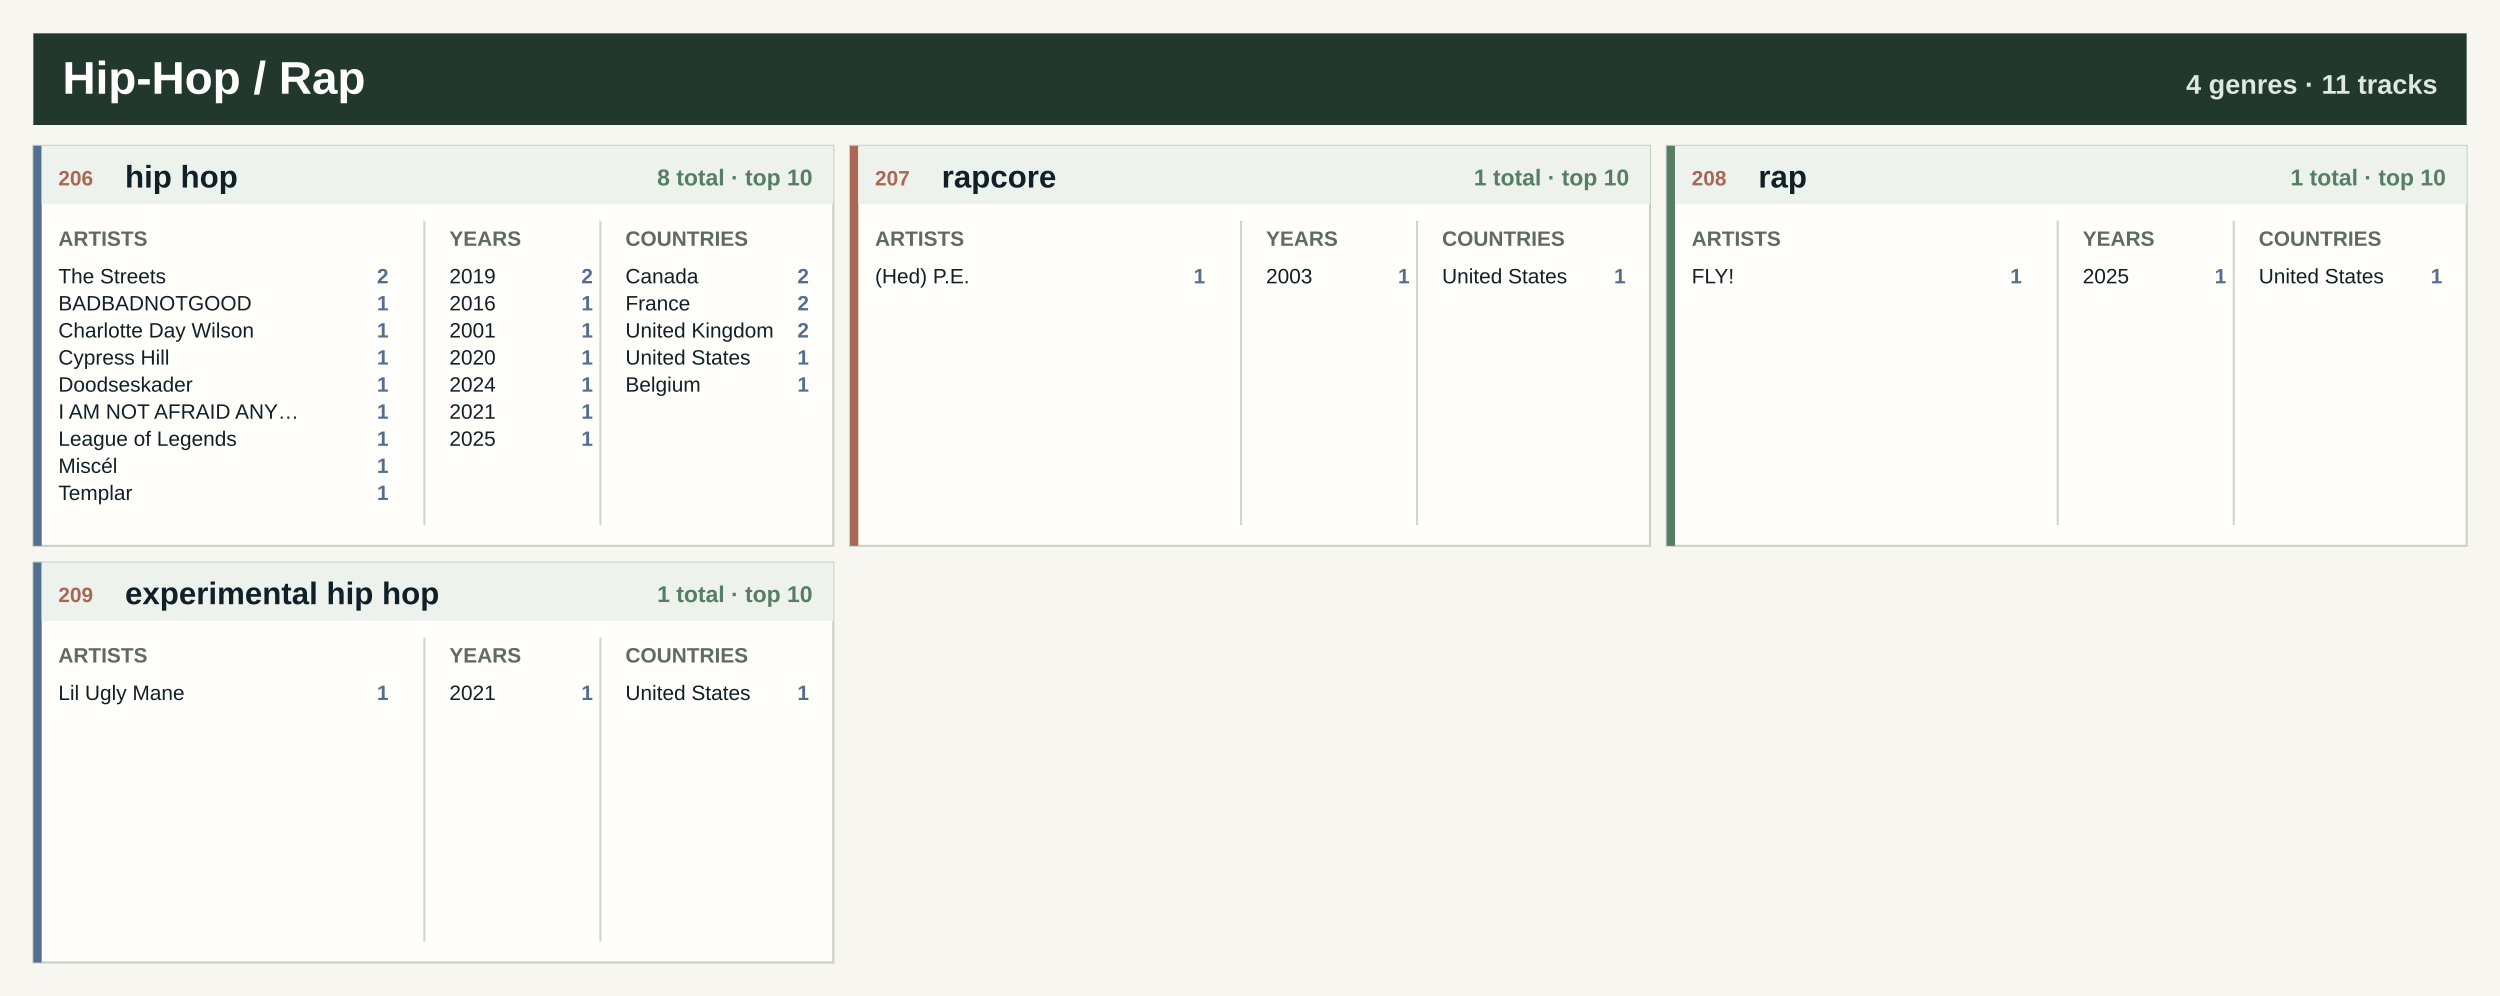
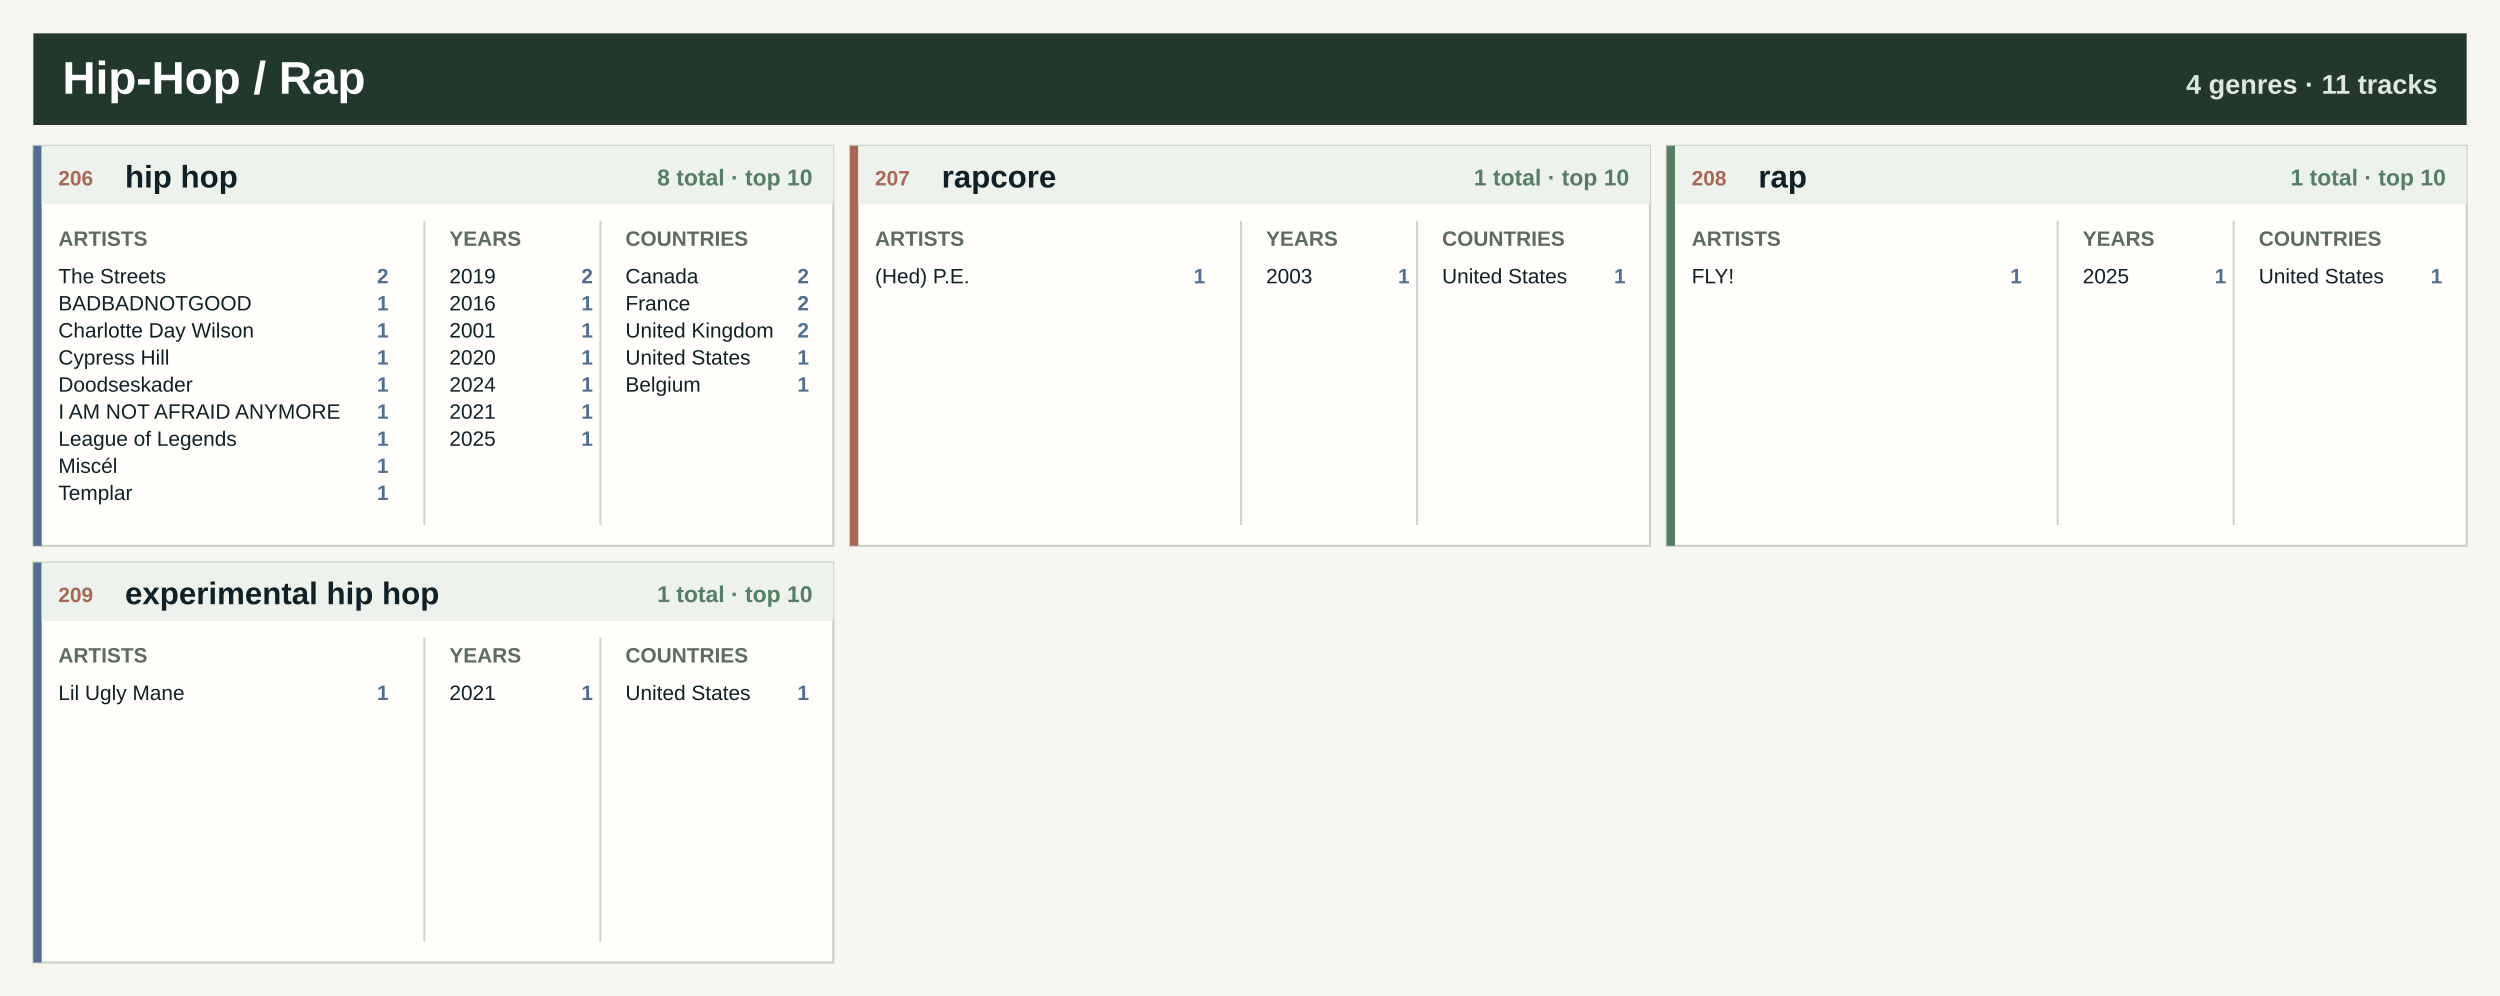
<svg xmlns="http://www.w3.org/2000/svg" width="1200" height="478" viewBox="0 0 1200 478" role="img" aria-label="Hip-Hop / Rap genre atlas">
  <rect width="1200" height="478" fill="#f7f6f0" />
  <rect x="16" y="16" width="1168" height="44" fill="#22382d" />
  <text x="30.0" y="45.0" font-family="Segoe UI, Arial, sans-serif" font-size="22" font-weight="800" fill="#ffffff" text-anchor="start">Hip-Hop / Rap</text>
  <text x="1170.0" y="45.0" font-family="Segoe UI, Arial, sans-serif" font-size="13" font-weight="800" fill="#dfe8df" text-anchor="end">4 genres · 11 tracks</text>
  <rect x="16.0" y="70.0" width="384.0" height="192" fill="#fffefa" stroke="#c7d0c7" />
  <rect x="16.0" y="70.0" width="4" height="192" fill="#526f92" />
  <rect x="20.0" y="70.0" width="380.0" height="28" fill="#edf2ed" />
  <text x="28.0" y="89.0" font-family="Segoe UI, Arial, sans-serif" font-size="10" font-weight="800" fill="#a96855" text-anchor="start">206</text>
  <text x="60.0" y="90.0" font-family="Segoe UI, Arial, sans-serif" font-size="15" font-weight="800" fill="#102027" text-anchor="start">hip hop</text>
  <text x="390.0" y="89.0" font-family="Segoe UI, Arial, sans-serif" font-size="11" font-weight="800" fill="#557e64" text-anchor="end">8 total · top 10</text>
  <text x="28.0" y="118.0" font-family="Segoe UI, Arial, sans-serif" font-size="10" font-weight="800" fill="#5d6b62" text-anchor="start">ARTISTS</text>
  <text x="215.7" y="118.0" font-family="Segoe UI, Arial, sans-serif" font-size="10" font-weight="800" fill="#5d6b62" text-anchor="start">YEARS</text>
  <text x="300.2" y="118.0" font-family="Segoe UI, Arial, sans-serif" font-size="10" font-weight="800" fill="#5d6b62" text-anchor="start">COUNTRIES</text>
  <line x1="203.7" y1="106" x2="203.7" y2="252" stroke="#cfd6ce" />
  <line x1="288.2" y1="106" x2="288.2" y2="252" stroke="#cfd6ce" />
  <text x="28.0" y="136.0" font-family="Segoe UI, Arial, sans-serif" font-size="10" font-weight="400" fill="#102027" text-anchor="start">The Streets</text>
  <text x="186.5" y="136.0" font-family="Segoe UI, Arial, sans-serif" font-size="10" font-weight="800" fill="#526f92" text-anchor="end">2</text>
  <text x="28.0" y="149.0" font-family="Segoe UI, Arial, sans-serif" font-size="10" font-weight="400" fill="#102027" text-anchor="start">BADBADNOTGOOD</text>
  <text x="186.5" y="149.0" font-family="Segoe UI, Arial, sans-serif" font-size="10" font-weight="800" fill="#526f92" text-anchor="end">1</text>
  <text x="28.0" y="162.0" font-family="Segoe UI, Arial, sans-serif" font-size="10" font-weight="400" fill="#102027" text-anchor="start">Charlotte Day Wilson</text>
  <text x="186.5" y="162.0" font-family="Segoe UI, Arial, sans-serif" font-size="10" font-weight="800" fill="#526f92" text-anchor="end">1</text>
  <text x="28.0" y="175.0" font-family="Segoe UI, Arial, sans-serif" font-size="10" font-weight="400" fill="#102027" text-anchor="start">Cypress Hill</text>
  <text x="186.5" y="175.0" font-family="Segoe UI, Arial, sans-serif" font-size="10" font-weight="800" fill="#526f92" text-anchor="end">1</text>
  <text x="28.0" y="188.0" font-family="Segoe UI, Arial, sans-serif" font-size="10" font-weight="400" fill="#102027" text-anchor="start">Doodseskader</text>
  <text x="186.5" y="188.0" font-family="Segoe UI, Arial, sans-serif" font-size="10" font-weight="800" fill="#526f92" text-anchor="end">1</text>
-   <text x="28.0" y="201.0" font-family="Segoe UI, Arial, sans-serif" font-size="10" font-weight="400" fill="#102027" text-anchor="start">I AM NOT AFRAID ANY…</text>
+   <text x="28.0" y="201.0" font-family="Segoe UI, Arial, sans-serif" font-size="10" font-weight="400" fill="#102027" text-anchor="start">I AM NOT AFRAID ANYMORE</text>
  <text x="186.5" y="201.0" font-family="Segoe UI, Arial, sans-serif" font-size="10" font-weight="800" fill="#526f92" text-anchor="end">1</text>
  <text x="28.0" y="214.0" font-family="Segoe UI, Arial, sans-serif" font-size="10" font-weight="400" fill="#102027" text-anchor="start">League of Legends</text>
  <text x="186.5" y="214.0" font-family="Segoe UI, Arial, sans-serif" font-size="10" font-weight="800" fill="#526f92" text-anchor="end">1</text>
  <text x="28.0" y="227.0" font-family="Segoe UI, Arial, sans-serif" font-size="10" font-weight="400" fill="#102027" text-anchor="start">Miscél</text>
  <text x="186.5" y="227.0" font-family="Segoe UI, Arial, sans-serif" font-size="10" font-weight="800" fill="#526f92" text-anchor="end">1</text>
  <text x="28.0" y="240.0" font-family="Segoe UI, Arial, sans-serif" font-size="10" font-weight="400" fill="#102027" text-anchor="start">Templar</text>
  <text x="186.5" y="240.0" font-family="Segoe UI, Arial, sans-serif" font-size="10" font-weight="800" fill="#526f92" text-anchor="end">1</text>
  <text x="215.7" y="136.0" font-family="Segoe UI, Arial, sans-serif" font-size="10" font-weight="400" fill="#102027" text-anchor="start">2019</text>
  <text x="284.6" y="136.0" font-family="Segoe UI, Arial, sans-serif" font-size="10" font-weight="800" fill="#526f92" text-anchor="end">2</text>
  <text x="215.7" y="149.0" font-family="Segoe UI, Arial, sans-serif" font-size="10" font-weight="400" fill="#102027" text-anchor="start">2016</text>
  <text x="284.6" y="149.0" font-family="Segoe UI, Arial, sans-serif" font-size="10" font-weight="800" fill="#526f92" text-anchor="end">1</text>
  <text x="215.7" y="162.0" font-family="Segoe UI, Arial, sans-serif" font-size="10" font-weight="400" fill="#102027" text-anchor="start">2001</text>
  <text x="284.6" y="162.0" font-family="Segoe UI, Arial, sans-serif" font-size="10" font-weight="800" fill="#526f92" text-anchor="end">1</text>
  <text x="215.7" y="175.0" font-family="Segoe UI, Arial, sans-serif" font-size="10" font-weight="400" fill="#102027" text-anchor="start">2020</text>
  <text x="284.6" y="175.0" font-family="Segoe UI, Arial, sans-serif" font-size="10" font-weight="800" fill="#526f92" text-anchor="end">1</text>
  <text x="215.7" y="188.0" font-family="Segoe UI, Arial, sans-serif" font-size="10" font-weight="400" fill="#102027" text-anchor="start">2024</text>
  <text x="284.6" y="188.0" font-family="Segoe UI, Arial, sans-serif" font-size="10" font-weight="800" fill="#526f92" text-anchor="end">1</text>
  <text x="215.7" y="201.0" font-family="Segoe UI, Arial, sans-serif" font-size="10" font-weight="400" fill="#102027" text-anchor="start">2021</text>
  <text x="284.6" y="201.0" font-family="Segoe UI, Arial, sans-serif" font-size="10" font-weight="800" fill="#526f92" text-anchor="end">1</text>
  <text x="215.7" y="214.0" font-family="Segoe UI, Arial, sans-serif" font-size="10" font-weight="400" fill="#102027" text-anchor="start">2025</text>
  <text x="284.6" y="214.0" font-family="Segoe UI, Arial, sans-serif" font-size="10" font-weight="800" fill="#526f92" text-anchor="end">1</text>
  <text x="300.2" y="136.0" font-family="Segoe UI, Arial, sans-serif" font-size="10" font-weight="400" fill="#102027" text-anchor="start">Canada</text>
  <text x="388.3" y="136.0" font-family="Segoe UI, Arial, sans-serif" font-size="10" font-weight="800" fill="#526f92" text-anchor="end">2</text>
  <text x="300.2" y="149.0" font-family="Segoe UI, Arial, sans-serif" font-size="10" font-weight="400" fill="#102027" text-anchor="start">France</text>
  <text x="388.3" y="149.0" font-family="Segoe UI, Arial, sans-serif" font-size="10" font-weight="800" fill="#526f92" text-anchor="end">2</text>
  <text x="300.2" y="162.0" font-family="Segoe UI, Arial, sans-serif" font-size="10" font-weight="400" fill="#102027" text-anchor="start">United Kingdom</text>
  <text x="388.3" y="162.0" font-family="Segoe UI, Arial, sans-serif" font-size="10" font-weight="800" fill="#526f92" text-anchor="end">2</text>
  <text x="300.2" y="175.0" font-family="Segoe UI, Arial, sans-serif" font-size="10" font-weight="400" fill="#102027" text-anchor="start">United States</text>
  <text x="388.3" y="175.0" font-family="Segoe UI, Arial, sans-serif" font-size="10" font-weight="800" fill="#526f92" text-anchor="end">1</text>
  <text x="300.2" y="188.0" font-family="Segoe UI, Arial, sans-serif" font-size="10" font-weight="400" fill="#102027" text-anchor="start">Belgium</text>
  <text x="388.3" y="188.0" font-family="Segoe UI, Arial, sans-serif" font-size="10" font-weight="800" fill="#526f92" text-anchor="end">1</text>
  <rect x="408.0" y="70.0" width="384.0" height="192" fill="#fffefa" stroke="#c7d0c7" />
  <rect x="408.0" y="70.0" width="4" height="192" fill="#a96855" />
  <rect x="412.0" y="70.0" width="380.0" height="28" fill="#edf2ed" />
  <text x="420.0" y="89.0" font-family="Segoe UI, Arial, sans-serif" font-size="10" font-weight="800" fill="#a96855" text-anchor="start">207</text>
  <text x="452.0" y="90.0" font-family="Segoe UI, Arial, sans-serif" font-size="15" font-weight="800" fill="#102027" text-anchor="start">rapcore</text>
  <text x="782.0" y="89.0" font-family="Segoe UI, Arial, sans-serif" font-size="11" font-weight="800" fill="#557e64" text-anchor="end">1 total · top 10</text>
  <text x="420.0" y="118.0" font-family="Segoe UI, Arial, sans-serif" font-size="10" font-weight="800" fill="#5d6b62" text-anchor="start">ARTISTS</text>
  <text x="607.7" y="118.0" font-family="Segoe UI, Arial, sans-serif" font-size="10" font-weight="800" fill="#5d6b62" text-anchor="start">YEARS</text>
  <text x="692.2" y="118.0" font-family="Segoe UI, Arial, sans-serif" font-size="10" font-weight="800" fill="#5d6b62" text-anchor="start">COUNTRIES</text>
  <line x1="595.7" y1="106" x2="595.7" y2="252" stroke="#cfd6ce" />
  <line x1="680.2" y1="106" x2="680.2" y2="252" stroke="#cfd6ce" />
  <text x="420.0" y="136.0" font-family="Segoe UI, Arial, sans-serif" font-size="10" font-weight="400" fill="#102027" text-anchor="start">(Hed) P.E.</text>
  <text x="578.5" y="136.0" font-family="Segoe UI, Arial, sans-serif" font-size="10" font-weight="800" fill="#526f92" text-anchor="end">1</text>
  <text x="607.7" y="136.0" font-family="Segoe UI, Arial, sans-serif" font-size="10" font-weight="400" fill="#102027" text-anchor="start">2003</text>
  <text x="676.6" y="136.0" font-family="Segoe UI, Arial, sans-serif" font-size="10" font-weight="800" fill="#526f92" text-anchor="end">1</text>
  <text x="692.2" y="136.0" font-family="Segoe UI, Arial, sans-serif" font-size="10" font-weight="400" fill="#102027" text-anchor="start">United States</text>
  <text x="780.3" y="136.0" font-family="Segoe UI, Arial, sans-serif" font-size="10" font-weight="800" fill="#526f92" text-anchor="end">1</text>
  <rect x="800.0" y="70.0" width="384.0" height="192" fill="#fffefa" stroke="#c7d0c7" />
  <rect x="800.0" y="70.0" width="4" height="192" fill="#557e64" />
  <rect x="804.0" y="70.0" width="380.0" height="28" fill="#edf2ed" />
  <text x="812.0" y="89.0" font-family="Segoe UI, Arial, sans-serif" font-size="10" font-weight="800" fill="#a96855" text-anchor="start">208</text>
  <text x="844.0" y="90.0" font-family="Segoe UI, Arial, sans-serif" font-size="15" font-weight="800" fill="#102027" text-anchor="start">rap</text>
  <text x="1174.0" y="89.0" font-family="Segoe UI, Arial, sans-serif" font-size="11" font-weight="800" fill="#557e64" text-anchor="end">1 total · top 10</text>
  <text x="812.0" y="118.0" font-family="Segoe UI, Arial, sans-serif" font-size="10" font-weight="800" fill="#5d6b62" text-anchor="start">ARTISTS</text>
  <text x="999.7" y="118.0" font-family="Segoe UI, Arial, sans-serif" font-size="10" font-weight="800" fill="#5d6b62" text-anchor="start">YEARS</text>
  <text x="1084.2" y="118.0" font-family="Segoe UI, Arial, sans-serif" font-size="10" font-weight="800" fill="#5d6b62" text-anchor="start">COUNTRIES</text>
  <line x1="987.7" y1="106" x2="987.7" y2="252" stroke="#cfd6ce" />
  <line x1="1072.2" y1="106" x2="1072.2" y2="252" stroke="#cfd6ce" />
  <text x="812.0" y="136.0" font-family="Segoe UI, Arial, sans-serif" font-size="10" font-weight="400" fill="#102027" text-anchor="start">FLY!</text>
  <text x="970.5" y="136.0" font-family="Segoe UI, Arial, sans-serif" font-size="10" font-weight="800" fill="#526f92" text-anchor="end">1</text>
  <text x="999.7" y="136.0" font-family="Segoe UI, Arial, sans-serif" font-size="10" font-weight="400" fill="#102027" text-anchor="start">2025</text>
  <text x="1068.6" y="136.0" font-family="Segoe UI, Arial, sans-serif" font-size="10" font-weight="800" fill="#526f92" text-anchor="end">1</text>
  <text x="1084.2" y="136.0" font-family="Segoe UI, Arial, sans-serif" font-size="10" font-weight="400" fill="#102027" text-anchor="start">United States</text>
  <text x="1172.3" y="136.0" font-family="Segoe UI, Arial, sans-serif" font-size="10" font-weight="800" fill="#526f92" text-anchor="end">1</text>
  <rect x="16.0" y="270.0" width="384.0" height="192" fill="#fffefa" stroke="#c7d0c7" />
  <rect x="16.0" y="270.0" width="4" height="192" fill="#526f92" />
  <rect x="20.0" y="270.0" width="380.0" height="28" fill="#edf2ed" />
  <text x="28.0" y="289.0" font-family="Segoe UI, Arial, sans-serif" font-size="10" font-weight="800" fill="#a96855" text-anchor="start">209</text>
  <text x="60.0" y="290.0" font-family="Segoe UI, Arial, sans-serif" font-size="15" font-weight="800" fill="#102027" text-anchor="start">experimental hip hop</text>
  <text x="390.0" y="289.0" font-family="Segoe UI, Arial, sans-serif" font-size="11" font-weight="800" fill="#557e64" text-anchor="end">1 total · top 10</text>
  <text x="28.0" y="318.0" font-family="Segoe UI, Arial, sans-serif" font-size="10" font-weight="800" fill="#5d6b62" text-anchor="start">ARTISTS</text>
  <text x="215.7" y="318.0" font-family="Segoe UI, Arial, sans-serif" font-size="10" font-weight="800" fill="#5d6b62" text-anchor="start">YEARS</text>
  <text x="300.2" y="318.0" font-family="Segoe UI, Arial, sans-serif" font-size="10" font-weight="800" fill="#5d6b62" text-anchor="start">COUNTRIES</text>
  <line x1="203.7" y1="306" x2="203.7" y2="452" stroke="#cfd6ce" />
  <line x1="288.2" y1="306" x2="288.2" y2="452" stroke="#cfd6ce" />
  <text x="28.0" y="336.0" font-family="Segoe UI, Arial, sans-serif" font-size="10" font-weight="400" fill="#102027" text-anchor="start">Lil Ugly Mane</text>
  <text x="186.5" y="336.0" font-family="Segoe UI, Arial, sans-serif" font-size="10" font-weight="800" fill="#526f92" text-anchor="end">1</text>
  <text x="215.7" y="336.0" font-family="Segoe UI, Arial, sans-serif" font-size="10" font-weight="400" fill="#102027" text-anchor="start">2021</text>
  <text x="284.6" y="336.0" font-family="Segoe UI, Arial, sans-serif" font-size="10" font-weight="800" fill="#526f92" text-anchor="end">1</text>
  <text x="300.2" y="336.0" font-family="Segoe UI, Arial, sans-serif" font-size="10" font-weight="400" fill="#102027" text-anchor="start">United States</text>
  <text x="388.3" y="336.0" font-family="Segoe UI, Arial, sans-serif" font-size="10" font-weight="800" fill="#526f92" text-anchor="end">1</text>
</svg>
